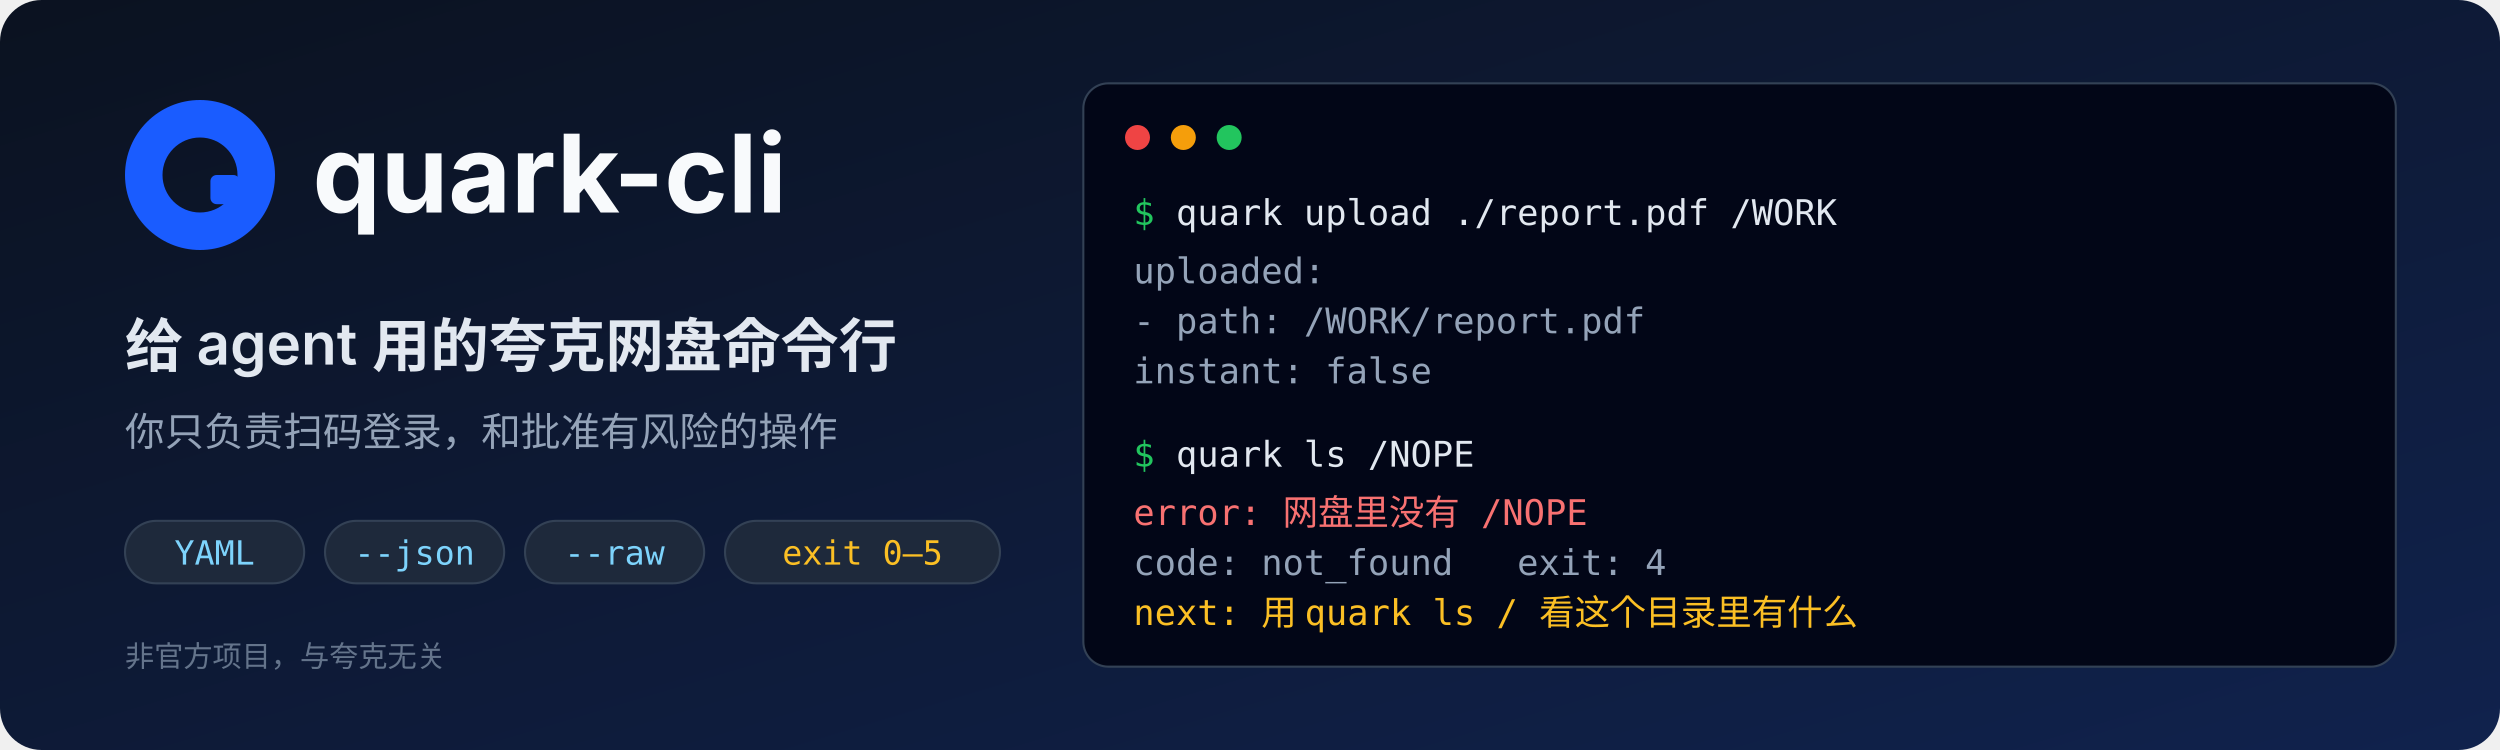
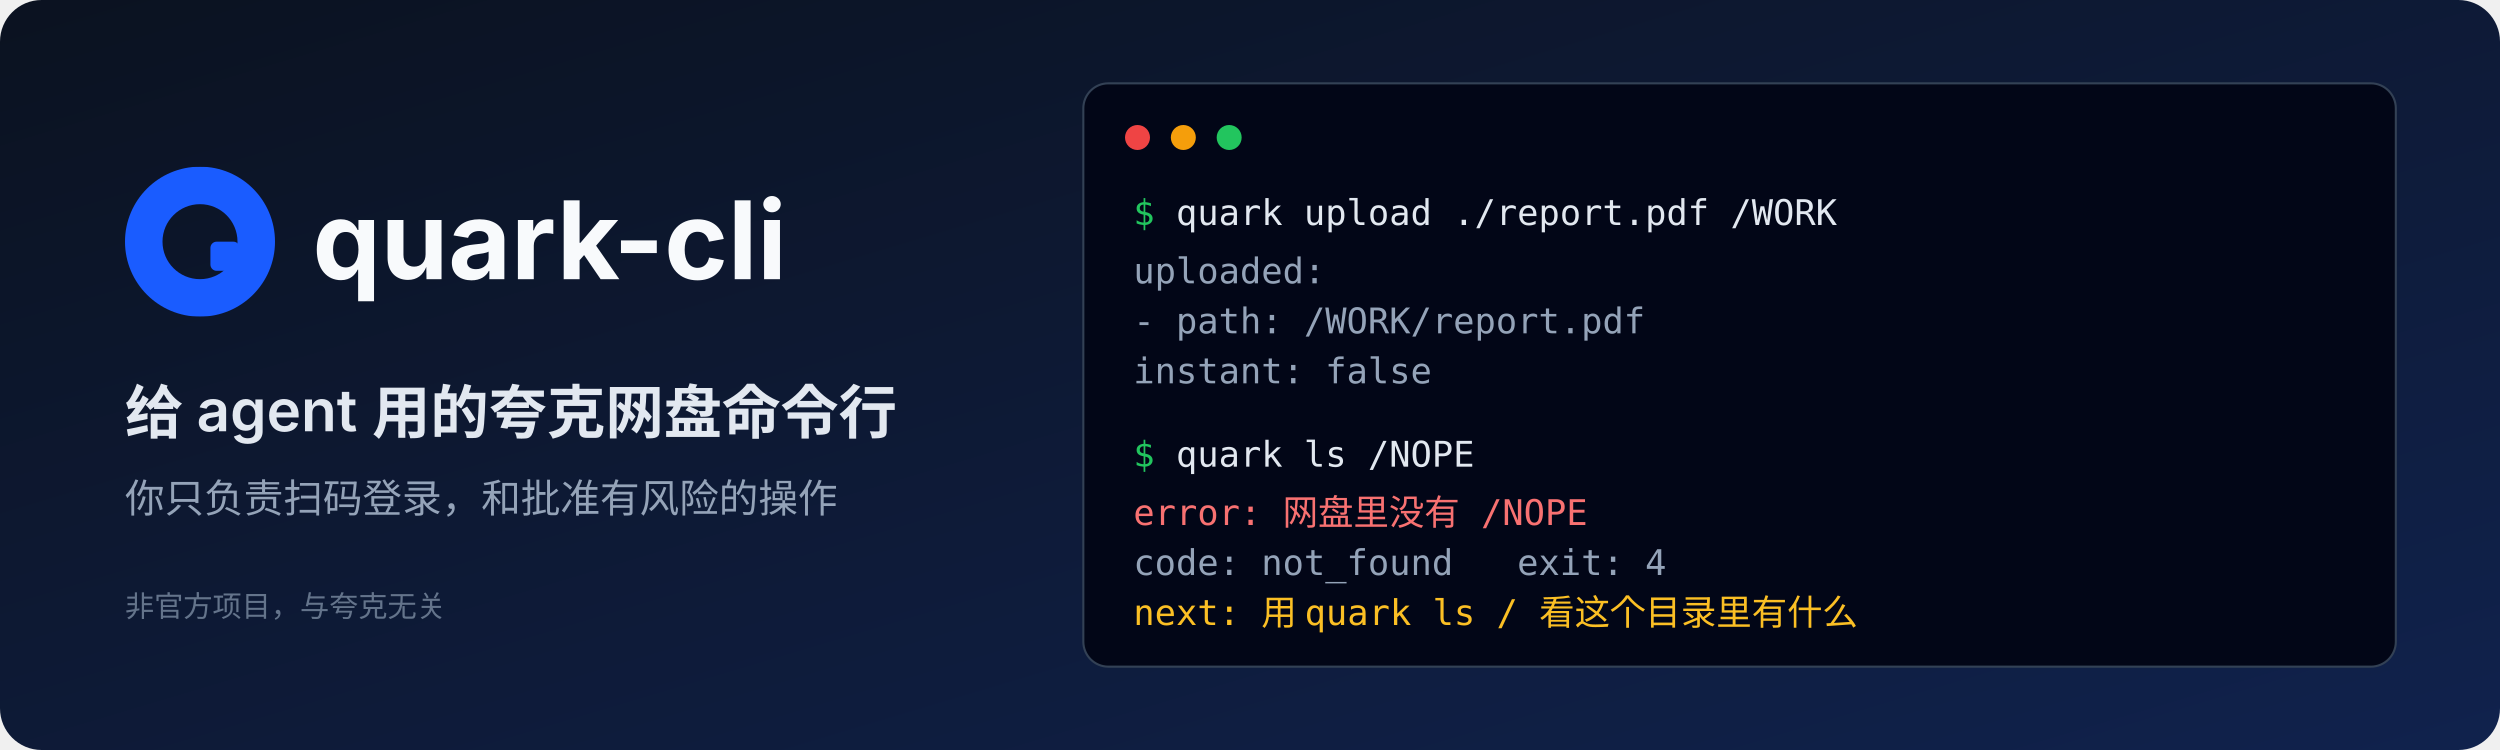
<svg xmlns="http://www.w3.org/2000/svg" width="1200" height="360" viewBox="0 0 1200 360" role="img" aria-labelledby="t d">
  <defs>
    <linearGradient id="bg" x1="0" y1="0" x2="1" y2="1">
      <stop offset="0" stop-color="#0b1220" />
      <stop offset="1" stop-color="#10224d" />
    </linearGradient>
  </defs>
  <rect width="1200" height="360" rx="20" fill="url(#bg)" />
  <mask id="hole" maskUnits="userSpaceOnUse" x="60" y="48" width="72" height="72">
    <rect x="60" y="48" width="72" height="72" fill="#fff" />
    <circle cx="96" cy="84" r="18" fill="#000" />
    <rect x="101" y="84" width="14" height="14" rx="3" fill="#fff" />
  </mask>
-   <circle cx="96" cy="84" r="36" fill="#1a5cff" mask="url(#hole)" />
-   <g font-family="-apple-system, 'PingFang SC', 'Helvetica Neue', sans-serif">
+   <circle cx="96" cy="84" r="36" fill="#1a5cff" mask="url(#hole)" transform="translate(0 32)" />
+   <g transform="translate(0 32)" font-family="-apple-system, 'PingFang SC', 'Helvetica Neue', sans-serif">
    <text x="150" y="102" font-size="52" font-weight="700" fill="#f8fafc">quark-cli</text>
    <text x="60" y="176" font-size="28" font-weight="600" fill="#e2e8f0">给 agent 用的夸克网盘命令行</text>
    <text x="60" y="214" font-size="19" fill="#94a3b8">你只负责扫码登录，和批准有风险的操作</text>
  </g>
-   <g font-family="'SF Mono', Menlo, Consolas, monospace" font-size="16">
-     <rect x="60" y="250" width="86" height="30" rx="15" fill="#1e293b" stroke="#334155" />
-     <text x="103" y="271" text-anchor="middle" fill="#7dd3fc">YAML</text>
-     <rect x="156" y="250" width="86" height="30" rx="15" fill="#1e293b" stroke="#334155" />
-     <text x="199" y="271" text-anchor="middle" fill="#7dd3fc">--json</text>
-     <rect x="252" y="250" width="86" height="30" rx="15" fill="#1e293b" stroke="#334155" />
-     <text x="295" y="271" text-anchor="middle" fill="#7dd3fc">--raw</text>
-     <rect x="348" y="250" width="132" height="30" rx="15" fill="#1e293b" stroke="#334155" />
-     <text x="414" y="271" text-anchor="middle" fill="#fbbf24">exit 0–5</text>
-   </g>
-   <text x="60" y="320" font-family="-apple-system, 'PingFang SC', 'Helvetica Neue', sans-serif" font-size="14" fill="#64748b">非官方项目，与夸克无关</text>
+   <text x="60" y="296" font-family="-apple-system, 'PingFang SC', 'Helvetica Neue', sans-serif" font-size="14" fill="#64748b">非官方项目，与夸克无关</text>
  <rect x="520" y="40" width="630" height="280" rx="12" fill="#020617" stroke="#334155" />
  <circle cx="546" cy="66" r="6" fill="#ef4444" />
  <circle cx="568" cy="66" r="6" fill="#f59e0b" />
  <circle cx="590" cy="66" r="6" fill="#22c55e" />
  <g font-family="'SF Mono', Menlo, Consolas, monospace" font-size="17">
    <text x="544" y="108" fill="#e2e8f0">
      <tspan fill="#22c55e">$</tspan> quark upload ./report.pdf /WORK</text>
    <text x="544" y="136" fill="#94a3b8">uploaded:</text>
    <text x="544" y="160" fill="#94a3b8">  - path: /WORK/report.pdf</text>
    <text x="544" y="184" fill="#94a3b8">    instant: false</text>
    <text x="544" y="224" fill="#e2e8f0">
      <tspan fill="#22c55e">$</tspan> quark ls /NOPE</text>
    <text x="544" y="252" fill="#f87171">error: 网盘里没有 /NOPE</text>
    <text x="544" y="276" fill="#94a3b8" xml:space="preserve">code: not_found   exit: 4</text>
    <text x="544" y="300" fill="#fbbf24">next: 用 quark ls / 看这个目录里有什么</text>
  </g>
</svg>
